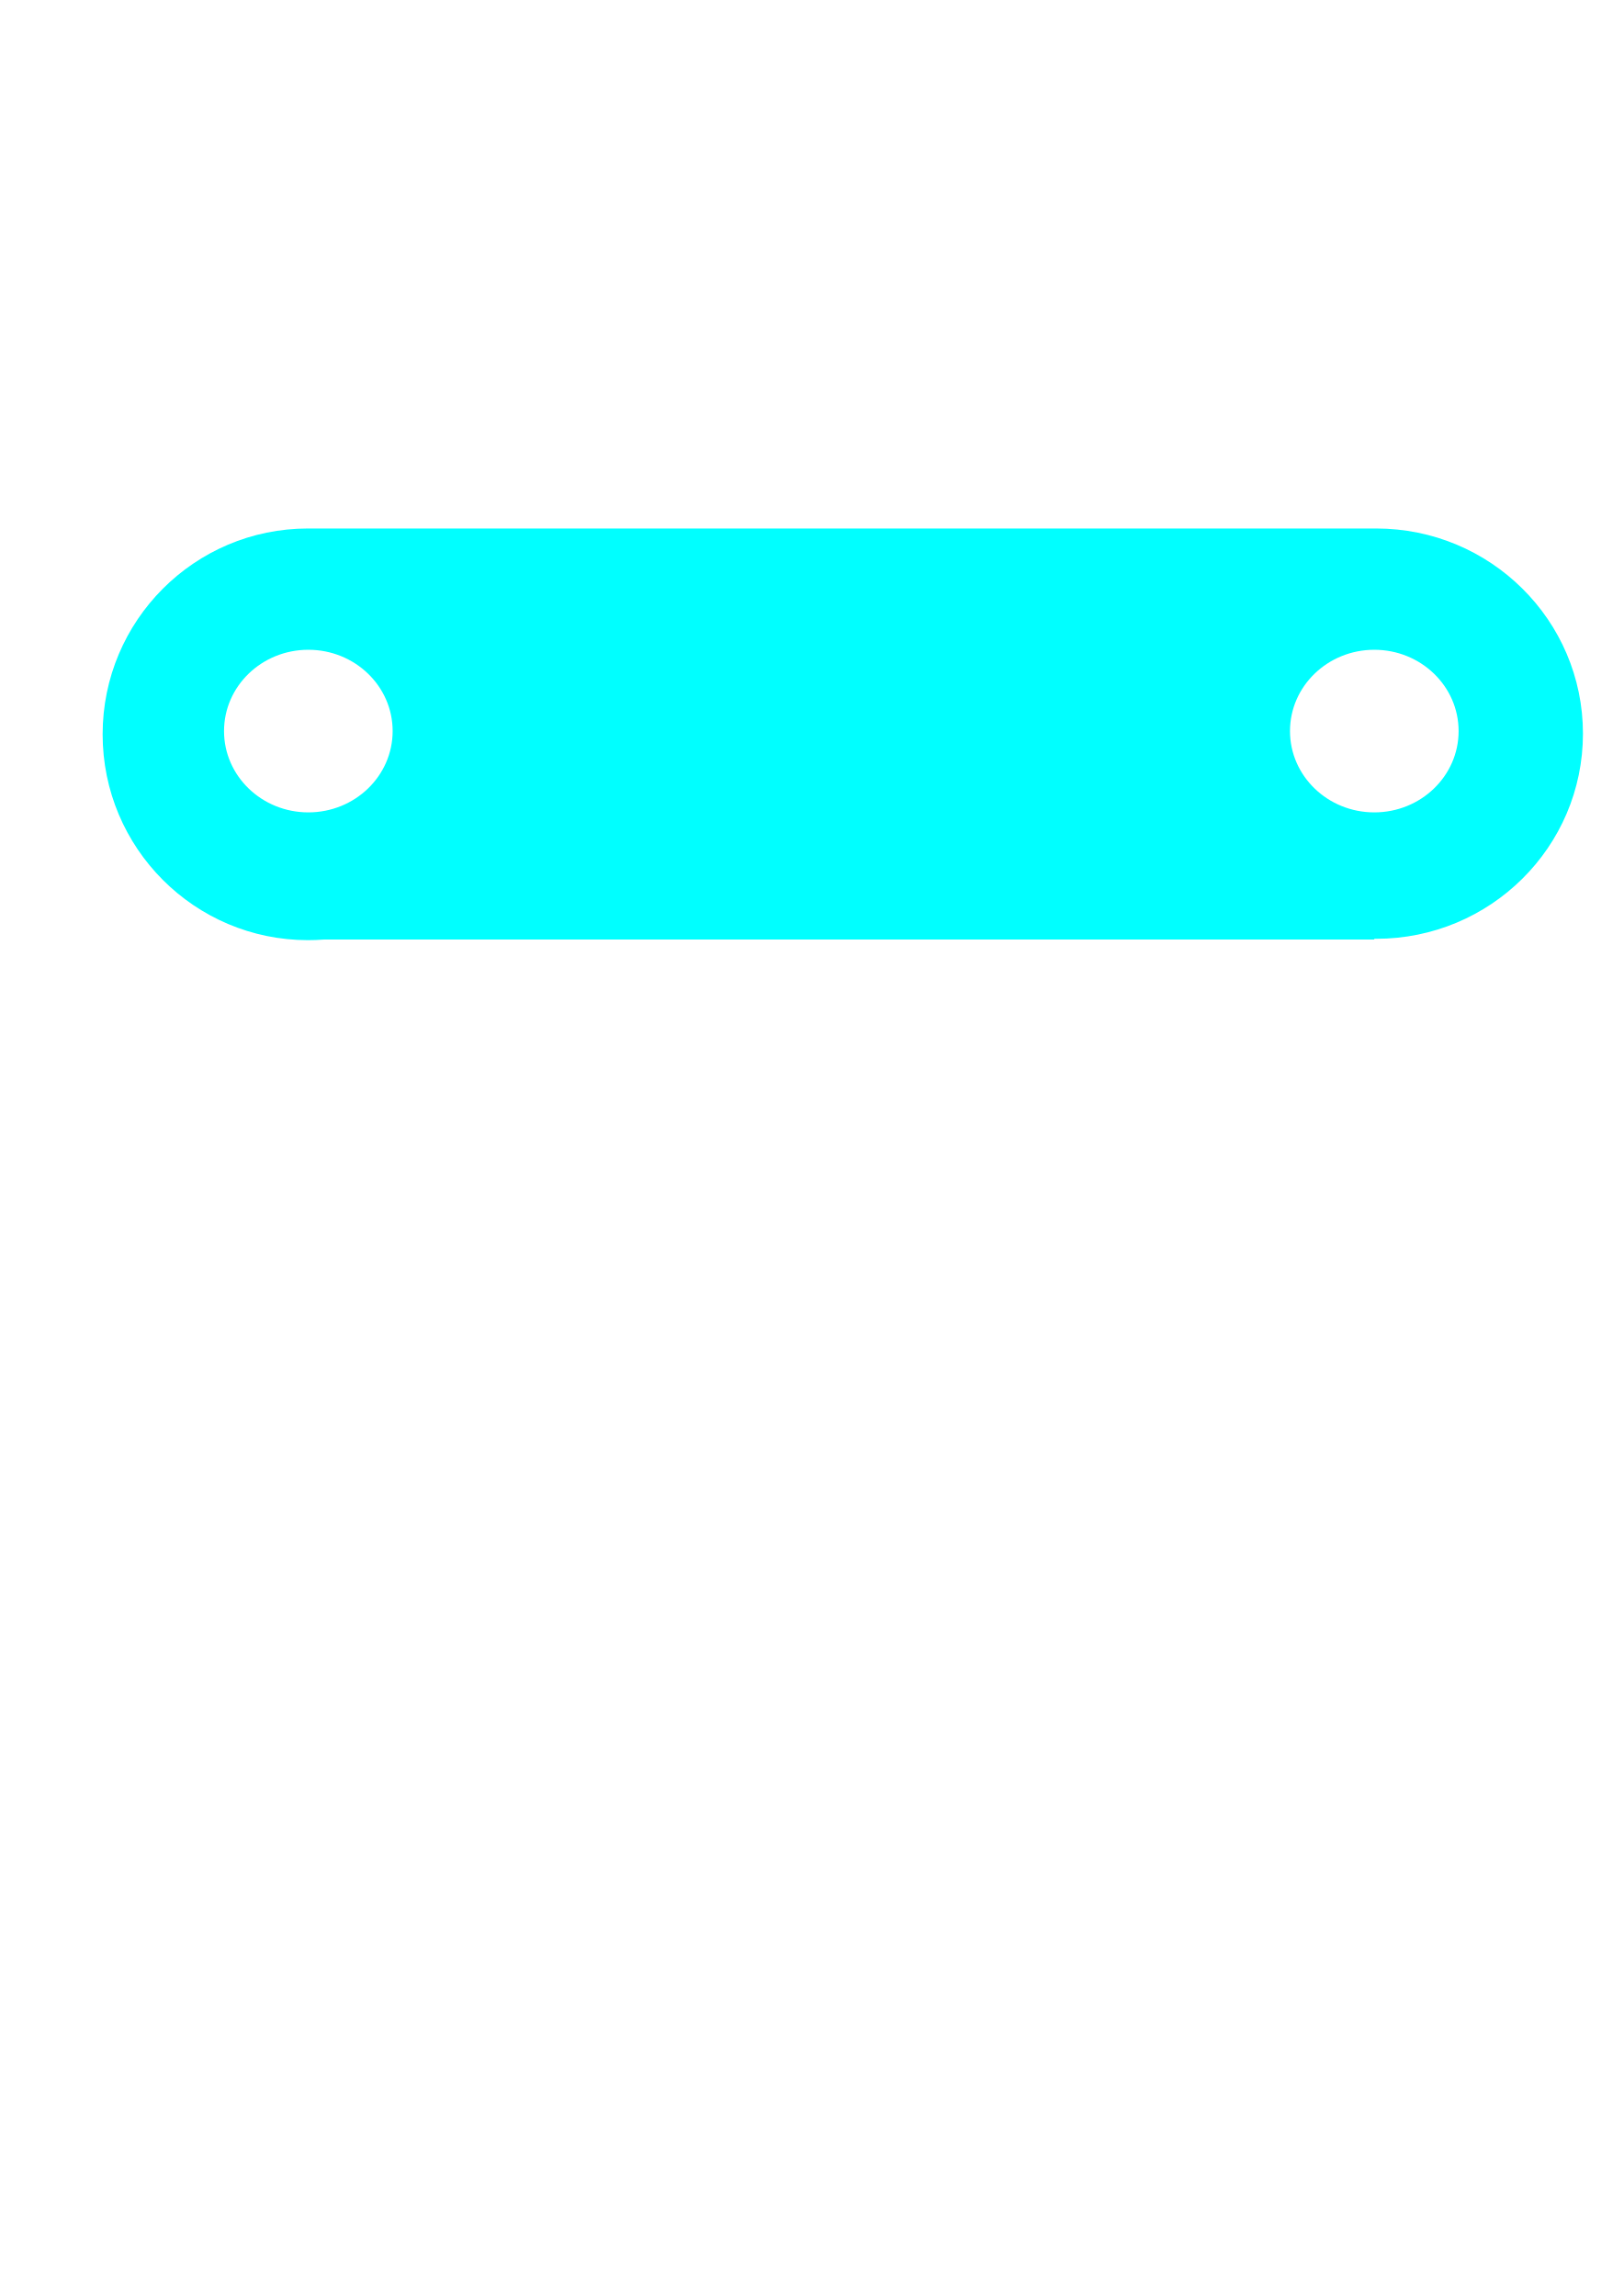
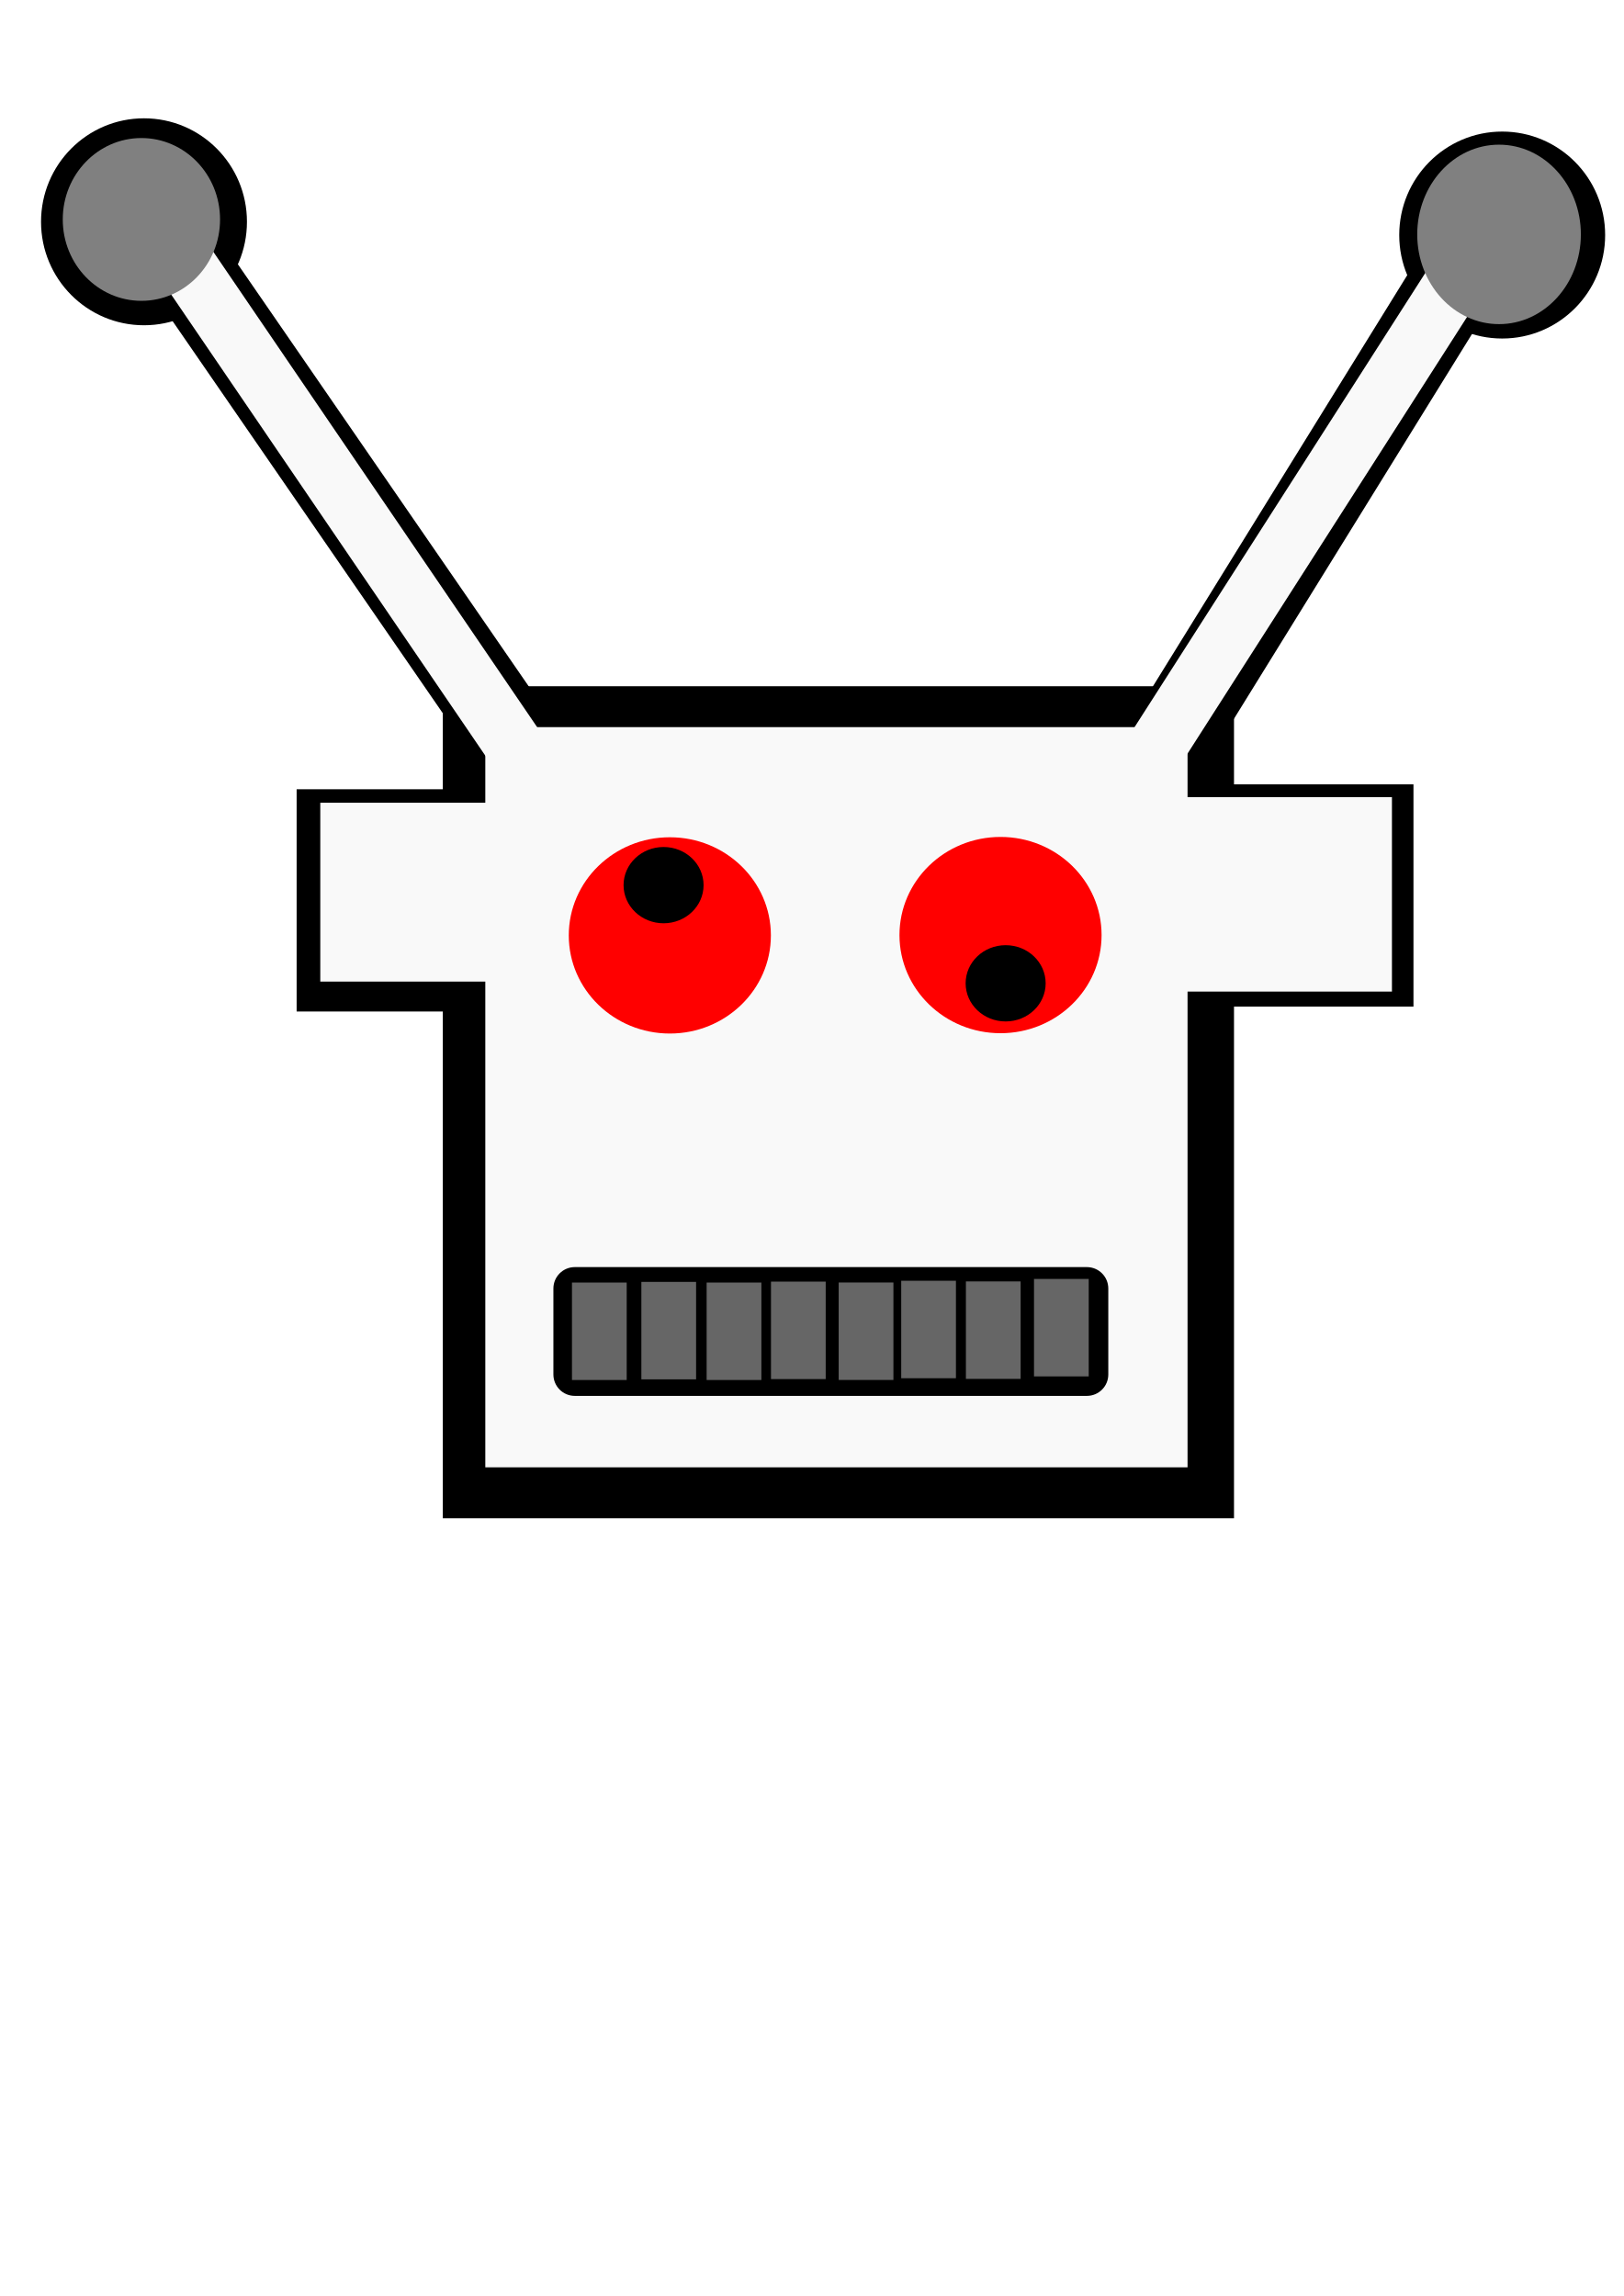
<svg xmlns="http://www.w3.org/2000/svg" width="210mm" height="297mm" viewBox="0 0 210 297" version="1.1" id="svg5">
  <defs id="defs2" />
  <g id="layer1">
-     <path id="rect2347" style="fill:#00ffff;stroke-width:1" d="M 150.568 258.377 A 100.401 100.634 0 0 0 50.168 359.012 A 100.401 100.634 0 0 0 150.568 459.646 A 100.401 100.634 0 0 0 158.318 459.344 L 671.789 459.344 L 671.789 458.967 A 101.119 100.305 0 0 0 672.66 458.986 A 101.119 100.305 0 0 0 773.779 358.682 A 101.119 100.305 0 0 0 672.66 258.377 A 101.119 100.305 0 0 0 671.789 258.398 L 671.789 258.381 L 151.033 258.381 A 100.401 100.634 0 0 0 150.568 258.377 z M 150.723 317.678 A 41.212 39.75 0 0 1 191.934 357.426 A 41.212 39.75 0 0 1 150.723 397.176 A 41.212 39.75 0 0 1 109.51 357.426 A 41.212 39.75 0 0 1 150.723 317.678 z M 671.789 317.678 A 41.212 39.75 0 0 1 713 357.426 A 41.212 39.75 0 0 1 671.789 397.176 A 41.212 39.75 0 0 1 630.578 357.426 A 41.212 39.75 0 0 1 671.789 317.678 z " transform="scale(0.2645833)" />
+     <rect style="fill:#000000;stroke-width:0.265" id="rect53" width="102.33" height="107.63" x="57.268" y="88.77" />
+     <rect style="fill:#000000;stroke-width:0.265" id="rect55" width="31.766" height="28.75" x="38.364" y="102.094" />
+     <rect style="fill:#000000;stroke-width:0.265" id="rect55-3" width="31.766" height="28.75" x="151.043" y="101.461" />
+     <rect style="fill:#000000;stroke-width:0.216" id="rect61-6" width="11.144" height="98.803" x="173.818" y="-65.887" transform="matrix(0.8800721,0.47484,-0.5260126,0.8504768,0,0)" />
+     <ellipse style="fill:#000000;stroke-width:0.265" id="path398-5" cx="194.284" cy="30.404" rx="13.316" ry="13.385" />
+     <rect style="fill:#000000;stroke-width:0.216" id="rect61-6-7" width="11.144" height="98.803" x="-5.196" y="36.869" transform="matrix(0.7884965,-0.6150393,0.5673735,0.8234606,0,0)" />
+     <ellipse style="fill:#000000;stroke-width:0.265" id="path374" cx="16.691" cy="29.434" rx="0.13" ry="4.122" />
+     <ellipse style="fill:#000000;stroke-width:0.265" id="path398" cx="18.623" cy="28.689" rx="13.316" ry="13.385" />
+     <rect style="fill:#f9f9f9;stroke-width:0.27" id="rect557" width="90.823" height="95.748" x="62.767" y="94.058" />
+     <rect style="fill:#f9f9f9;stroke-width:0.265" id="rect661-3" width="39.132" height="23.136" x="41.424" y="103.837" />
+     <rect style="fill:#f9f9f9;stroke-width:0.265" id="rect661" width="39.798" height="25.147" x="140.228" y="103.118" />
+     <rect style="fill:#f9f9f9;stroke-width:0.374" id="rect1142" width="7.622" height="78.44" x="174.41" y="-67.794" ry="2.769" rx="0" transform="matrix(0.8612853,0.5081216,-0.5390779,0.8422559,0,0)" />
+     <ellipse style="fill:#808080;stroke-width:0.283" id="path1295-6" cx="193.878" cy="30.321" rx="10.581" ry="11.607" />
+     <rect style="fill:#f9f9f9;stroke-width:0.374" id="rect1142-5" width="7.622" height="78.44" x="-3.152" y="39.687" ry="2.769" rx="0" transform="matrix(0.8054973,-0.5925995,0.5629433,0.8264955,0,0)" />
+     <ellipse style="fill:#808080;stroke-width:0.265" id="path1295" cx="18.289" cy="28.385" rx="10.171" ry="10.529" />
+     <ellipse style="fill:#ff0000;stroke-width:0.265" id="path1447" cx="86.632" cy="120.999" rx="13.07" ry="12.694" />
+     <ellipse style="fill:#ff0000;stroke-width:0.265" id="path1447-2" cx="129.402" cy="120.957" rx="13.07" ry="12.694" />
+     <ellipse style="fill:#000000;stroke-width:0.265" id="path1522-9" cx="130.064" cy="127.197" rx="5.175" ry="4.933" />
+     <ellipse style="fill:#000000;stroke-width:0.265" id="path1522" cx="85.822" cy="114.497" rx="5.175" ry="4.933" />
+     <rect style="fill:#000000;stroke-width:0.265" id="rect1619" width="71.767" height="16.66" x="71.573" y="163.906" ry="2.769" />
+     <rect style="fill:#666666;stroke-width:0.265" id="rect1709-6" width="7.078" height="12.607" x="91.393" y="165.905" ry="0" />
+     <rect style="fill:#666666;stroke-width:0.265" id="rect1709-3" width="7.078" height="12.607" x="133.731" y="165.438" ry="0" />
+     <rect style="fill:#666666;stroke-width:0.265" id="rect1709-9" width="7.078" height="12.607" x="124.924" y="165.76" ry="0" />
+     <rect style="fill:#666666;stroke-width:0.265" id="rect1709-0" width="7.078" height="12.607" x="116.558" y="165.674" ry="0" />
+     <rect style="fill:#666666;stroke-width:0.265" id="rect1709-7" width="7.078" height="12.607" x="108.471" y="165.899" ry="0" />
+     <rect style="fill:#666666;stroke-width:0.265" id="rect1709-2" width="7.078" height="12.607" x="99.714" y="165.786" ry="0" />
+     <rect style="fill:#666666;stroke-width:0.265" id="rect1709-1" width="7.078" height="12.607" x="82.951" y="165.82" ry="0" />
+     <rect style="fill:#666666;stroke-width:0.265" id="rect1709" width="7.078" height="12.607" x="73.975" y="165.905" ry="0" />
  </g>
</svg>
